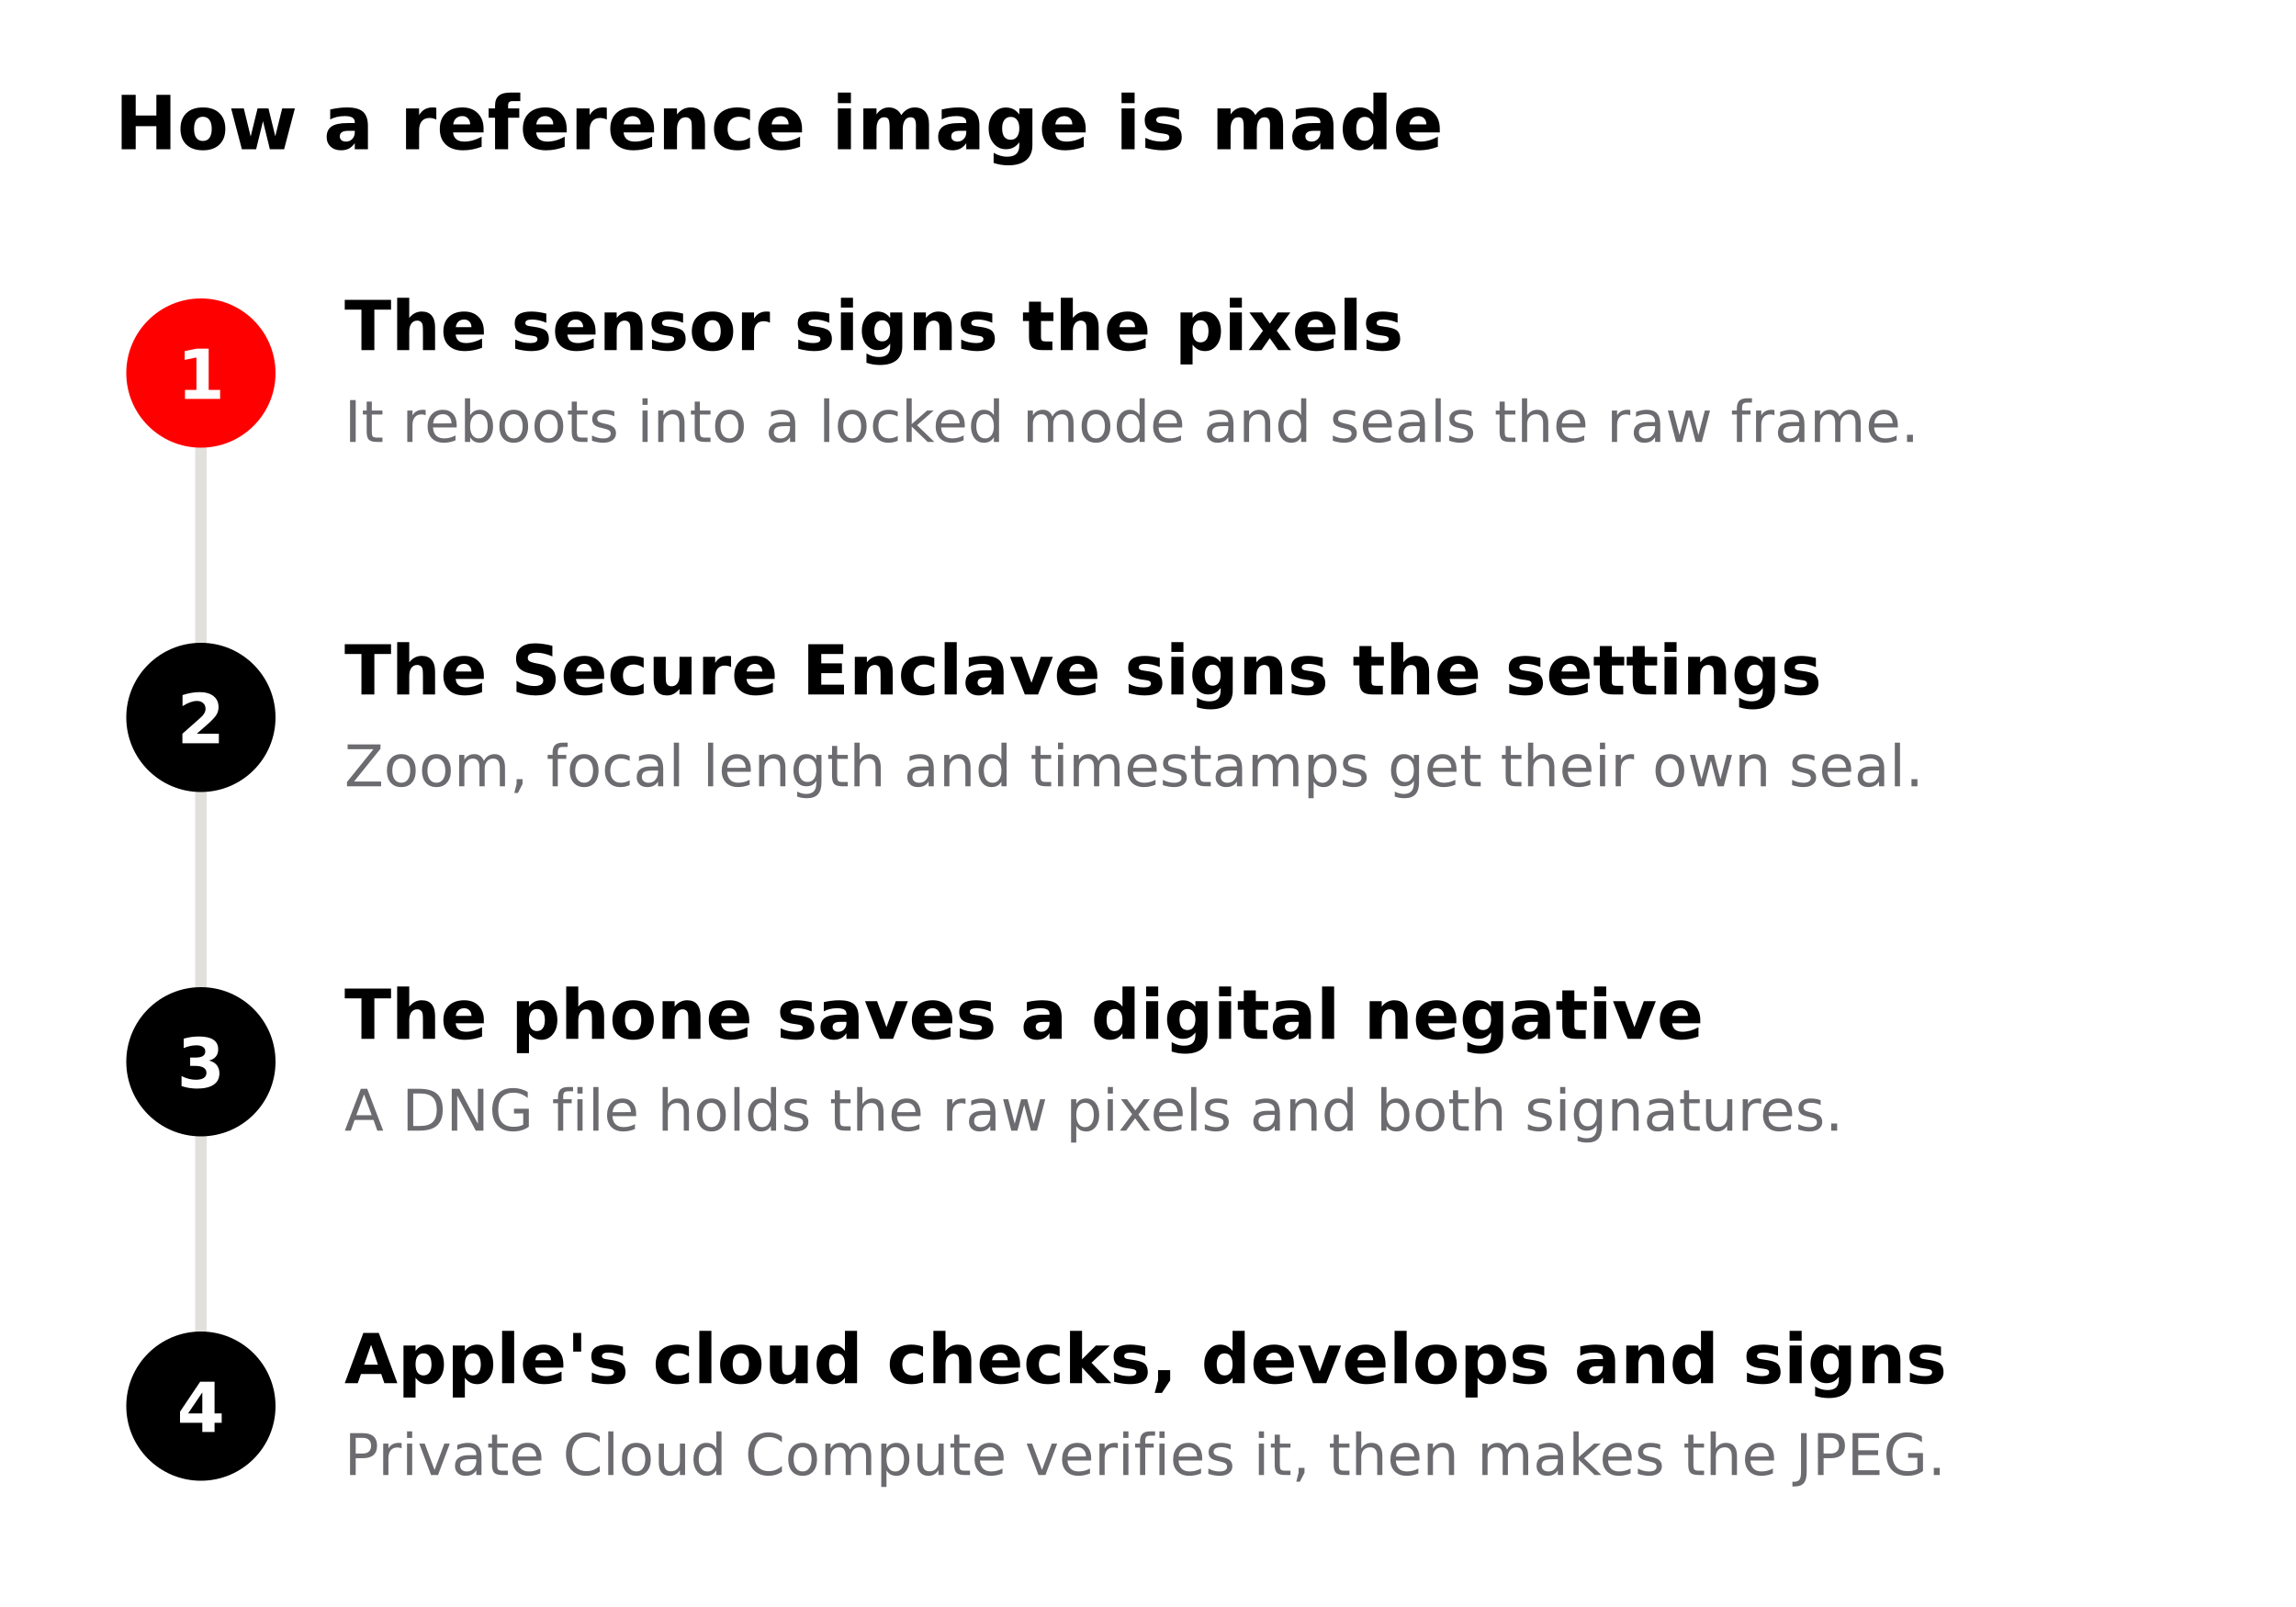
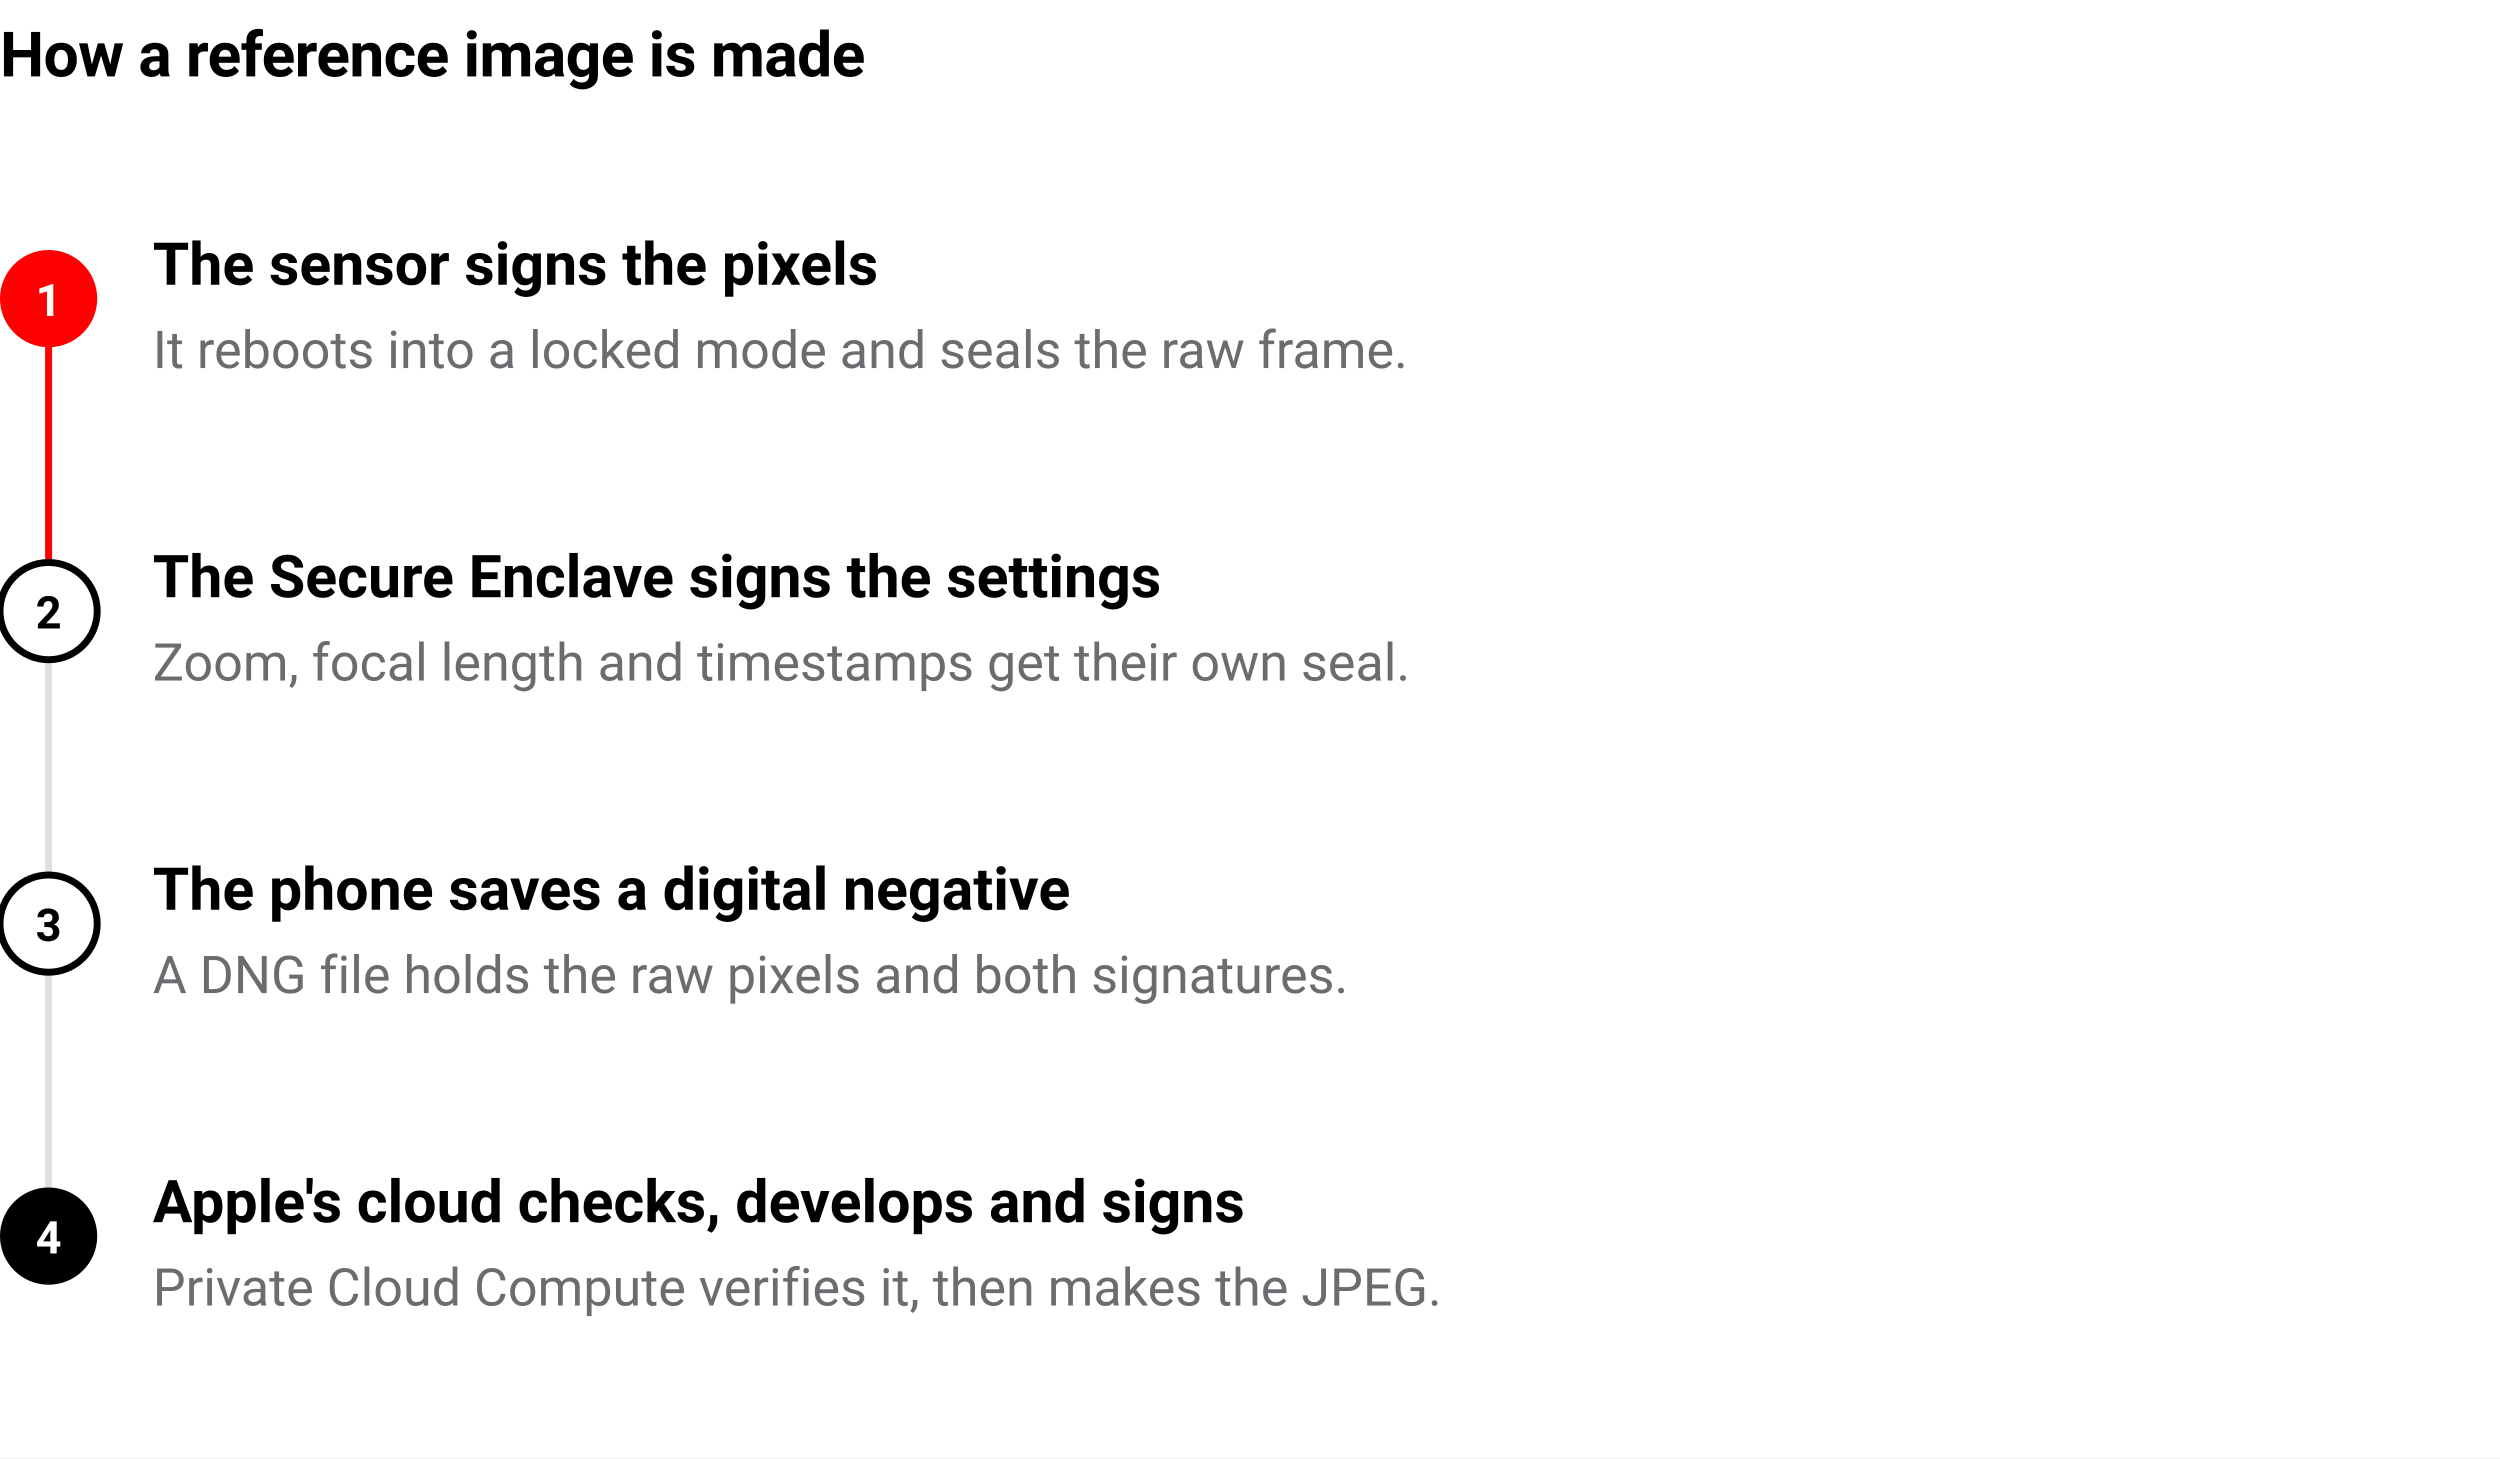
- <svg xmlns="http://www.w3.org/2000/svg" viewBox="0 0 800 560" role="img" aria-labelledby="t d">
-   <rect width="800" height="560" fill="#ffffff" />
-   <text x="40" y="52" font-family="DejaVu Sans, Arial, sans-serif" font-size="26" font-weight="bold" fill="#000">How a reference image is made</text>
-   <line x1="70" y1="130" x2="70" y2="490" stroke="#e2e0dc" stroke-width="4" />
-   <g font-family="DejaVu Sans, Arial, sans-serif">
-     <circle cx="70" cy="130" r="26" fill="#ff0000" />
-     <text x="70" y="139" text-anchor="middle" font-size="24" font-weight="bold" fill="#fff">1</text>
-     <text x="120" y="122" font-size="24" font-weight="bold" fill="#000">The sensor signs the pixels</text>
-     <text x="120" y="154" font-size="20" fill="#6b6b70">It reboots into a locked mode and seals the raw frame.</text>
-     <circle cx="70" cy="250" r="26" fill="#000" />
-     <text x="70" y="259" text-anchor="middle" font-size="24" font-weight="bold" fill="#fff">2</text>
-     <text x="120" y="242" font-size="24" font-weight="bold" fill="#000">The Secure Enclave signs the settings</text>
-     <text x="120" y="274" font-size="20" fill="#6b6b70">Zoom, focal length and timestamps get their own seal.</text>
-     <circle cx="70" cy="370" r="26" fill="#000" />
-     <text x="70" y="379" text-anchor="middle" font-size="24" font-weight="bold" fill="#fff">3</text>
-     <text x="120" y="362" font-size="24" font-weight="bold" fill="#000">The phone saves a digital negative</text>
-     <text x="120" y="394" font-size="20" fill="#6b6b70">A DNG file holds the raw pixels and both signatures.</text>
-     <circle cx="70" cy="490" r="26" fill="#000" />
-     <text x="70" y="499" text-anchor="middle" font-size="24" font-weight="bold" fill="#fff">4</text>
-     <text x="120" y="482" font-size="24" font-weight="bold" fill="#000">Apple's cloud checks, develops and signs</text>
-     <text x="120" y="514" font-size="20" fill="#6b6b70">Private Cloud Compute verifies it, then makes the JPEG.</text>
+ <svg xmlns="http://www.w3.org/2000/svg" viewBox="0 0 720 420" width="720" height="420" role="img" aria-labelledby="t d" font-family="-apple-system, BlinkMacSystemFont, 'Segoe UI', Roboto, 'Helvetica Neue', Arial, sans-serif">
+   <rect width="720" height="420" fill="#ffffff" />
+   <text x="0" y="22" font-size="18" font-weight="700" fill="#000" letter-spacing="-0.2">How a reference image is made</text>
+   <line x1="14" y1="86" x2="14" y2="356" stroke="#e2e0dc" stroke-width="2" stroke-linecap="round" />
+   <line x1="14" y1="86" x2="14" y2="176" stroke="#ff0000" stroke-width="2" stroke-linecap="round" />
+   <g>
+     <circle cx="14" cy="86" r="14" fill="#ff0000" />
+     <text x="14" y="91" text-anchor="middle" font-size="13" font-weight="700" fill="#fff">1</text>
+     <text x="44" y="82" font-size="17" font-weight="700" fill="#000">The sensor signs the pixels</text>
+     <text x="44" y="106" font-size="15" fill="#6b6b70">It reboots into a locked mode and seals the raw frame.</text>
+     <circle cx="14" cy="176" r="14" fill="#fff" stroke="#000" stroke-width="2" />
+     <text x="14" y="181" text-anchor="middle" font-size="13" font-weight="700" fill="#000">2</text>
+     <text x="44" y="172" font-size="17" font-weight="700" fill="#000">The Secure Enclave signs the settings</text>
+     <text x="44" y="196" font-size="15" fill="#6b6b70">Zoom, focal length and timestamps get their own seal.</text>
+     <circle cx="14" cy="266" r="14" fill="#fff" stroke="#000" stroke-width="2" />
+     <text x="14" y="271" text-anchor="middle" font-size="13" font-weight="700" fill="#000">3</text>
+     <text x="44" y="262" font-size="17" font-weight="700" fill="#000">The phone saves a digital negative</text>
+     <text x="44" y="286" font-size="15" fill="#6b6b70">A DNG file holds the raw pixels and both signatures.</text>
+     <circle cx="14" cy="356" r="14" fill="#000" />
+     <text x="14" y="361" text-anchor="middle" font-size="13" font-weight="700" fill="#fff">4</text>
+     <text x="44" y="352" font-size="17" font-weight="700" fill="#000">Apple's cloud checks, develops and signs</text>
+     <text x="44" y="376" font-size="15" fill="#6b6b70">Private Cloud Compute verifies it, then makes the JPEG.</text>
  </g>
</svg>
